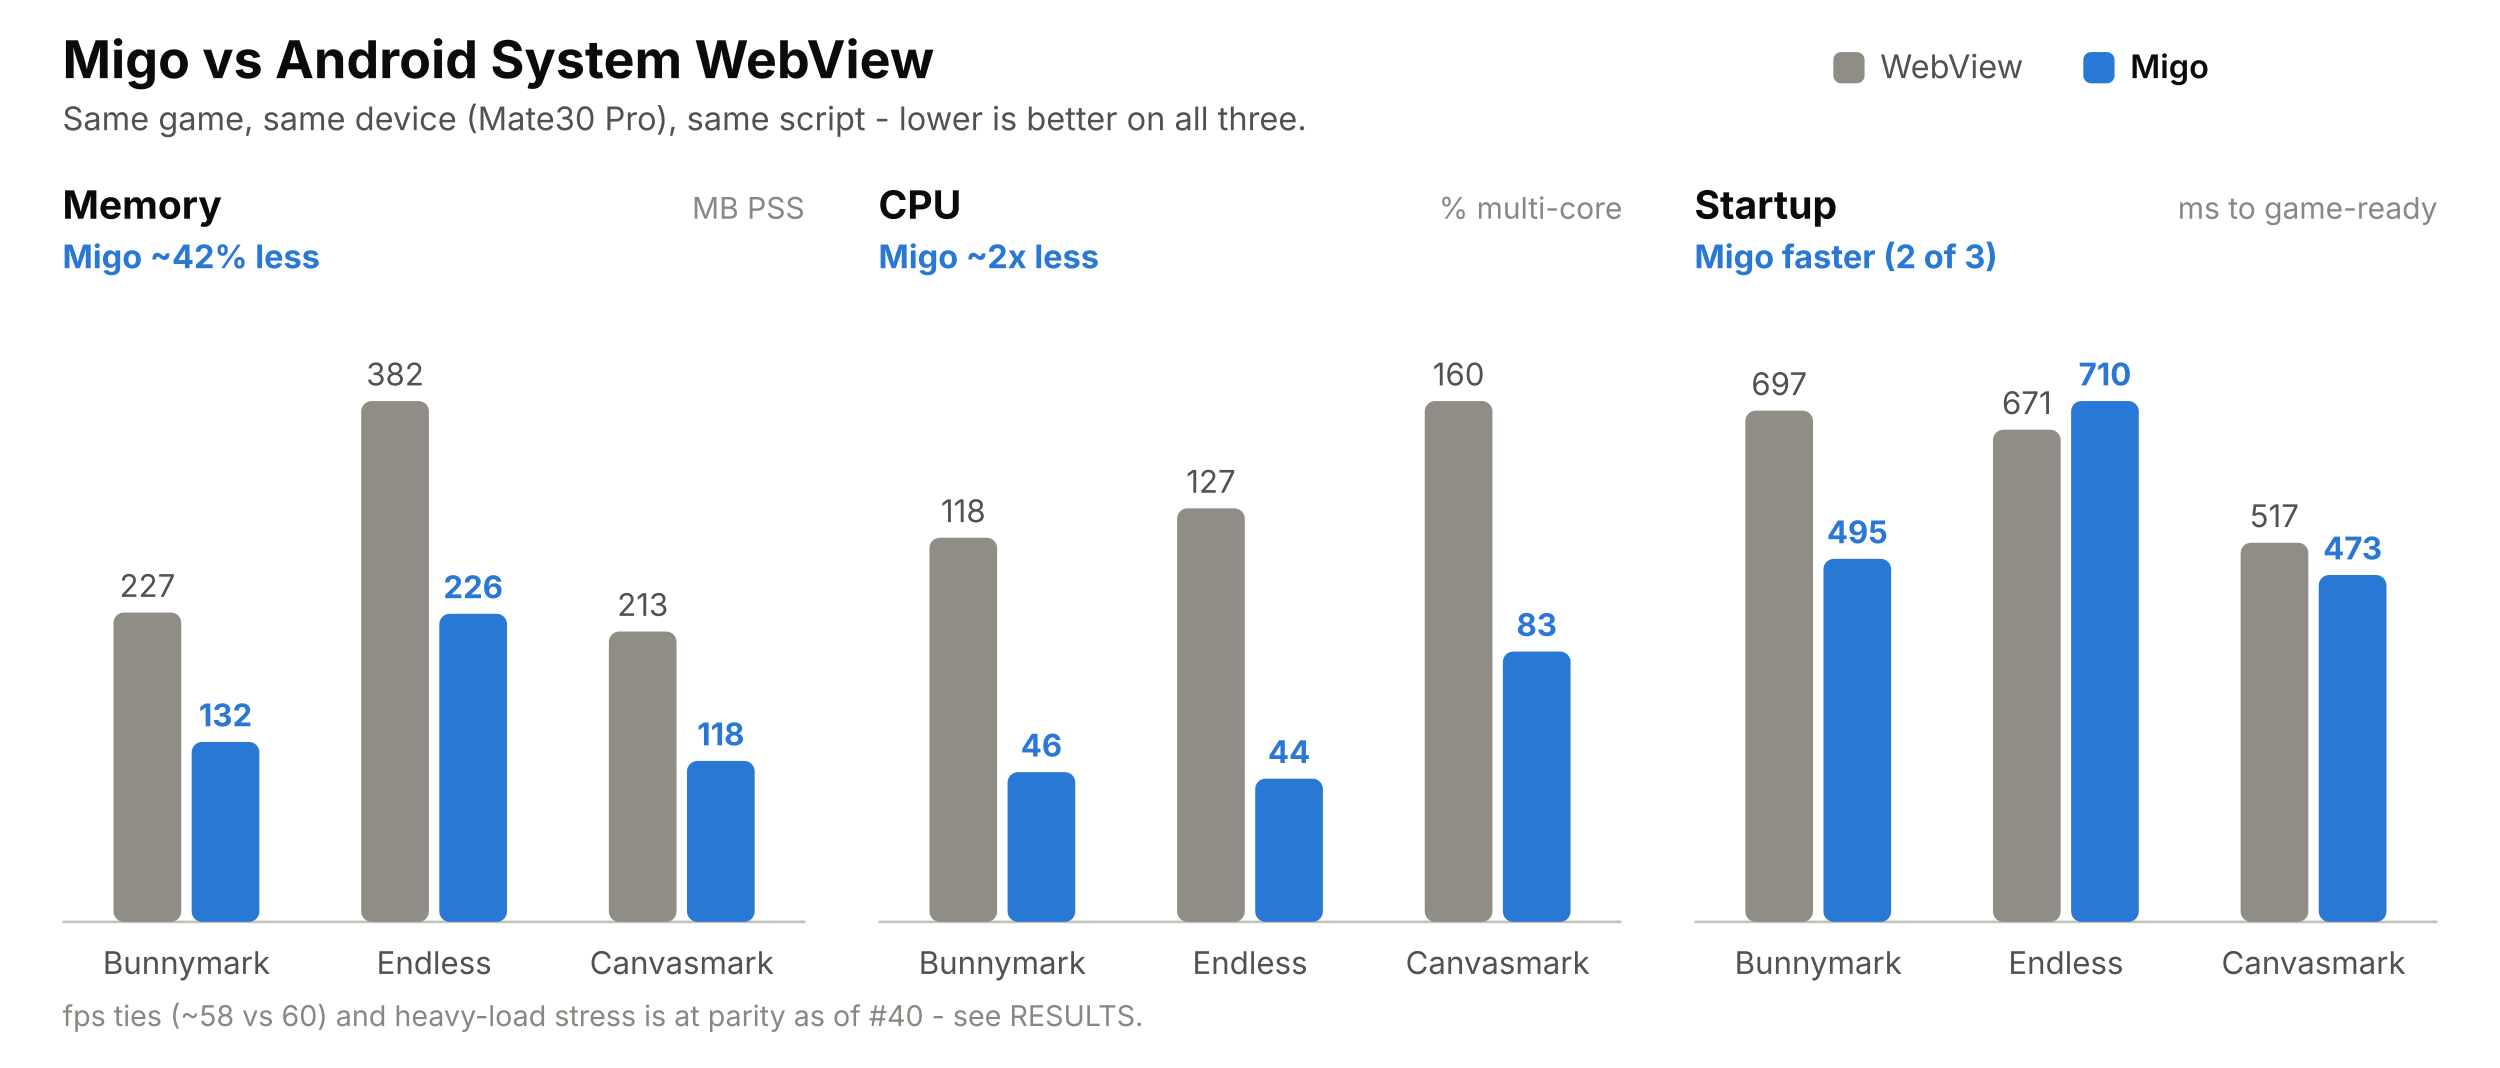
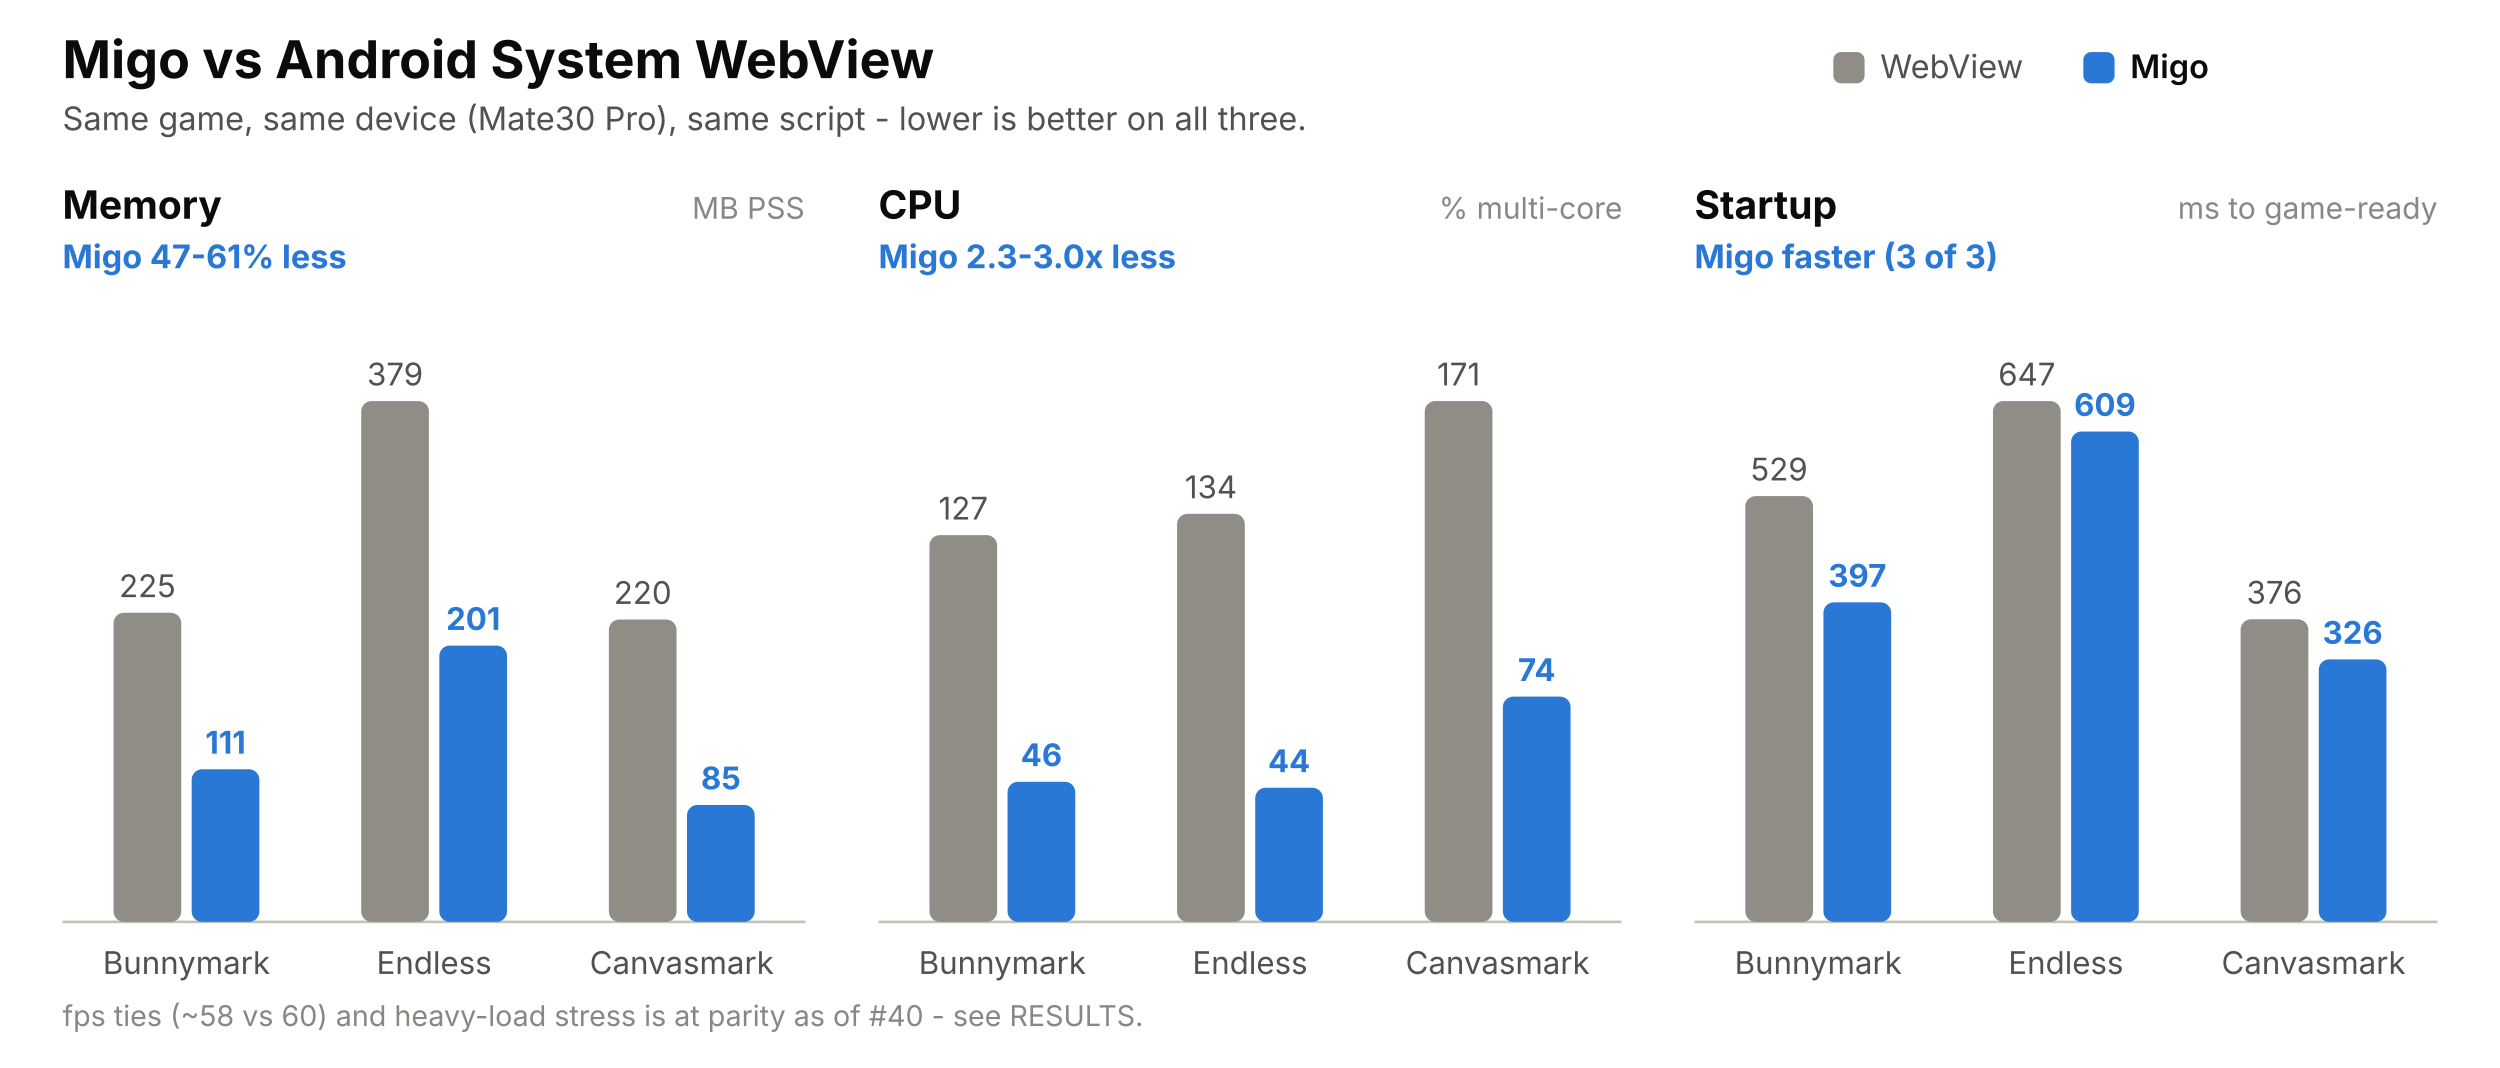
<svg xmlns="http://www.w3.org/2000/svg" width="960" height="410" viewBox="0 0 960 410" font-family="system-ui,-apple-system,Segoe UI,sans-serif">
  <text x="24" y="30" font-size="20" font-weight="700" fill="#0b0b0b">Migo vs Android System WebView</text>
  <text x="24" y="50" font-size="12.5" fill="#52514e">Same game, same device (Mate30 Pro), same script - lower is better on all three.</text>
  <rect x="704" y="20" width="12" height="12" rx="3" fill="#8f8d86" />
  <text x="722" y="30" font-size="12.5" fill="#52514e">WebView</text>
  <rect x="800" y="20" width="12" height="12" rx="3" fill="#2a78d6" />
  <text x="818" y="30" font-size="12.5" font-weight="600" fill="#0b0b0b">Migo</text>
  <text x="24.0" y="84" font-size="15" font-weight="700" fill="#0b0b0b">Memory</text>
  <text x="309" y="84" font-size="11.5" text-anchor="end" fill="#898781">MB PSS</text>
-   <text x="24.0" y="103" font-size="12.5" font-weight="700" fill="#2a78d6">Migo ~42% less</text>
+   <text x="24.0" y="103" font-size="12.5" font-weight="700" fill="#2a78d6">Migo 47-61% less</text>
  <line x1="24.0" y1="354" x2="309.333" y2="354" stroke="#c3c2b7" stroke-width="1" />
-   <rect x="43.6" y="235.2" width="26" height="118.8" rx="4" fill="#8f8d86" />
-   <text x="56.6" y="229.2" font-size="12" font-weight="400" text-anchor="middle" fill="#52514e">227</text>
-   <rect x="73.6" y="284.9" width="26" height="69.1" rx="4" fill="#2a78d6" />
-   <text x="86.6" y="278.9" font-size="12" font-weight="700" text-anchor="middle" fill="#2a78d6">132</text>
+   <rect x="43.6" y="235.3" width="26" height="118.7" rx="4" fill="#8f8d86" />
+   <text x="56.6" y="229.3" font-size="12" font-weight="400" text-anchor="middle" fill="#52514e">225</text>
+   <rect x="73.6" y="295.4" width="26" height="58.6" rx="4" fill="#2a78d6" />
+   <text x="86.6" y="289.4" font-size="12" font-weight="700" text-anchor="middle" fill="#2a78d6">111</text>
  <text x="71.6" y="374.0" font-size="12" text-anchor="middle" fill="#52514e">Bunnymark</text>
  <rect x="138.7" y="154.0" width="26" height="200.0" rx="4" fill="#8f8d86" />
-   <text x="151.7" y="148.0" font-size="12" font-weight="400" text-anchor="middle" fill="#52514e">382</text>
-   <rect x="168.7" y="235.7" width="26" height="118.3" rx="4" fill="#2a78d6" />
-   <text x="181.7" y="229.7" font-size="12" font-weight="700" text-anchor="middle" fill="#2a78d6">226</text>
+   <text x="151.7" y="148.0" font-size="12" font-weight="400" text-anchor="middle" fill="#52514e">379</text>
+   <rect x="168.7" y="247.9" width="26" height="106.1" rx="4" fill="#2a78d6" />
+   <text x="181.7" y="241.9" font-size="12" font-weight="700" text-anchor="middle" fill="#2a78d6">201</text>
  <text x="166.7" y="374.0" font-size="12" text-anchor="middle" fill="#52514e">Endless</text>
-   <rect x="233.8" y="242.5" width="26" height="111.5" rx="4" fill="#8f8d86" />
-   <text x="246.8" y="236.5" font-size="12" font-weight="400" text-anchor="middle" fill="#52514e">213</text>
-   <rect x="263.8" y="292.2" width="26" height="61.8" rx="4" fill="#2a78d6" />
-   <text x="276.8" y="286.2" font-size="12" font-weight="700" text-anchor="middle" fill="#2a78d6">118</text>
+   <rect x="233.8" y="237.9" width="26" height="116.1" rx="4" fill="#8f8d86" />
+   <text x="246.8" y="231.9" font-size="12" font-weight="400" text-anchor="middle" fill="#52514e">220</text>
+   <rect x="263.8" y="309.1" width="26" height="44.9" rx="4" fill="#2a78d6" />
+   <text x="276.8" y="303.1" font-size="12" font-weight="700" text-anchor="middle" fill="#2a78d6">85</text>
  <text x="261.8" y="374.0" font-size="12" text-anchor="middle" fill="#52514e">Canvasmark</text>
  <text x="337.333" y="84" font-size="15" font-weight="700" fill="#0b0b0b">CPU</text>
  <text x="623" y="84" font-size="11.5" text-anchor="end" fill="#898781">% multi-core</text>
-   <text x="337.333" y="103" font-size="12.5" font-weight="700" fill="#2a78d6">Migo ~2x less</text>
+   <text x="337.333" y="103" font-size="12.5" font-weight="700" fill="#2a78d6">Migo 2.3-3.0x less</text>
  <line x1="337.333" y1="354" x2="622.667" y2="354" stroke="#c3c2b7" stroke-width="1" />
-   <rect x="356.9" y="206.5" width="26" height="147.5" rx="4" fill="#8f8d86" />
-   <text x="369.9" y="200.5" font-size="12" font-weight="400" text-anchor="middle" fill="#52514e">118</text>
-   <rect x="386.9" y="296.5" width="26" height="57.5" rx="4" fill="#2a78d6" />
-   <text x="399.9" y="290.5" font-size="12" font-weight="700" text-anchor="middle" fill="#2a78d6">46</text>
+   <rect x="356.9" y="205.5" width="26" height="148.5" rx="4" fill="#8f8d86" />
+   <text x="369.9" y="199.5" font-size="12" font-weight="400" text-anchor="middle" fill="#52514e">127</text>
+   <rect x="386.9" y="300.2" width="26" height="53.8" rx="4" fill="#2a78d6" />
+   <text x="399.9" y="294.2" font-size="12" font-weight="700" text-anchor="middle" fill="#2a78d6">46</text>
  <text x="384.9" y="374.0" font-size="12" text-anchor="middle" fill="#52514e">Bunnymark</text>
-   <rect x="452.0" y="195.2" width="26" height="158.8" rx="4" fill="#8f8d86" />
-   <text x="465.0" y="189.2" font-size="12" font-weight="400" text-anchor="middle" fill="#52514e">127</text>
-   <rect x="482.0" y="299.0" width="26" height="55.0" rx="4" fill="#2a78d6" />
-   <text x="495.0" y="293.0" font-size="12" font-weight="700" text-anchor="middle" fill="#2a78d6">44</text>
+   <rect x="452.0" y="197.3" width="26" height="156.7" rx="4" fill="#8f8d86" />
+   <text x="465.0" y="191.3" font-size="12" font-weight="400" text-anchor="middle" fill="#52514e">134</text>
+   <rect x="482.0" y="302.5" width="26" height="51.5" rx="4" fill="#2a78d6" />
+   <text x="495.0" y="296.5" font-size="12" font-weight="700" text-anchor="middle" fill="#2a78d6">44</text>
  <text x="480.0" y="374.0" font-size="12" text-anchor="middle" fill="#52514e">Endless</text>
  <rect x="547.1" y="154.0" width="26" height="200.0" rx="4" fill="#8f8d86" />
-   <text x="560.1" y="148.0" font-size="12" font-weight="400" text-anchor="middle" fill="#52514e">160</text>
-   <rect x="577.1" y="250.2" width="26" height="103.8" rx="4" fill="#2a78d6" />
-   <text x="590.1" y="244.2" font-size="12" font-weight="700" text-anchor="middle" fill="#2a78d6">83</text>
+   <text x="560.1" y="148.0" font-size="12" font-weight="400" text-anchor="middle" fill="#52514e">171</text>
+   <rect x="577.1" y="267.5" width="26" height="86.5" rx="4" fill="#2a78d6" />
+   <text x="590.1" y="261.5" font-size="12" font-weight="700" text-anchor="middle" fill="#2a78d6">74</text>
  <text x="575.1" y="374.0" font-size="12" text-anchor="middle" fill="#52514e">Canvasmark</text>
  <text x="650.667" y="84" font-size="15" font-weight="700" fill="#0b0b0b">Startup</text>
  <text x="936" y="84" font-size="11.5" text-anchor="end" fill="#898781">ms to game-ready</text>
-   <text x="650.667" y="103" font-size="12.5" font-weight="700" fill="#2a78d6">Migo faster (2 of 3)</text>
+   <text x="650.667" y="103" font-size="12.5" font-weight="700" fill="#2a78d6">Migo faster (3 of 3)</text>
  <line x1="650.667" y1="354" x2="936.0" y2="354" stroke="#c3c2b7" stroke-width="1" />
-   <rect x="670.2" y="157.7" width="26" height="196.3" rx="4" fill="#8f8d86" />
-   <text x="683.2" y="151.7" font-size="12" font-weight="400" text-anchor="middle" fill="#52514e">697</text>
-   <rect x="700.2" y="214.6" width="26" height="139.4" rx="4" fill="#2a78d6" />
-   <text x="713.2" y="208.6" font-size="12" font-weight="700" text-anchor="middle" fill="#2a78d6">495</text>
+   <rect x="670.2" y="190.5" width="26" height="163.5" rx="4" fill="#8f8d86" />
+   <text x="683.2" y="184.5" font-size="12" font-weight="400" text-anchor="middle" fill="#52514e">529</text>
+   <rect x="700.2" y="231.3" width="26" height="122.7" rx="4" fill="#2a78d6" />
+   <text x="713.2" y="225.3" font-size="12" font-weight="700" text-anchor="middle" fill="#2a78d6">397</text>
  <text x="698.2" y="374.0" font-size="12" text-anchor="middle" fill="#52514e">Bunnymark</text>
-   <rect x="765.3" y="165.0" width="26" height="189.0" rx="4" fill="#8f8d86" />
-   <text x="778.3" y="159.0" font-size="12" font-weight="400" text-anchor="middle" fill="#52514e">671</text>
-   <rect x="795.3" y="154.0" width="26" height="200.0" rx="4" fill="#2a78d6" />
-   <text x="808.3" y="148.0" font-size="12" font-weight="700" text-anchor="middle" fill="#2a78d6">710</text>
+   <rect x="765.3" y="154.0" width="26" height="200.0" rx="4" fill="#8f8d86" />
+   <text x="778.3" y="148.0" font-size="12" font-weight="400" text-anchor="middle" fill="#52514e">647</text>
+   <rect x="795.3" y="165.7" width="26" height="188.3" rx="4" fill="#2a78d6" />
+   <text x="808.3" y="159.7" font-size="12" font-weight="700" text-anchor="middle" fill="#2a78d6">609</text>
  <text x="793.3" y="374.0" font-size="12" text-anchor="middle" fill="#52514e">Endless</text>
-   <rect x="860.4" y="208.4" width="26" height="145.6" rx="4" fill="#8f8d86" />
-   <text x="873.4" y="202.4" font-size="12" font-weight="400" text-anchor="middle" fill="#52514e">517</text>
-   <rect x="890.4" y="220.8" width="26" height="133.2" rx="4" fill="#2a78d6" />
-   <text x="903.4" y="214.8" font-size="12" font-weight="700" text-anchor="middle" fill="#2a78d6">473</text>
+   <rect x="860.4" y="237.8" width="26" height="116.2" rx="4" fill="#8f8d86" />
+   <text x="873.4" y="231.8" font-size="12" font-weight="400" text-anchor="middle" fill="#52514e">376</text>
+   <rect x="890.4" y="253.2" width="26" height="100.8" rx="4" fill="#2a78d6" />
+   <text x="903.4" y="247.2" font-size="12" font-weight="700" text-anchor="middle" fill="#2a78d6">326</text>
  <text x="888.4" y="374.0" font-size="12" text-anchor="middle" fill="#52514e">Canvasmark</text>
  <text x="24" y="394" font-size="11" fill="#898781">fps ties (~58 vs 60) and heavy-load stress is at parity as of #40 - see RESULTS.</text>
</svg>
